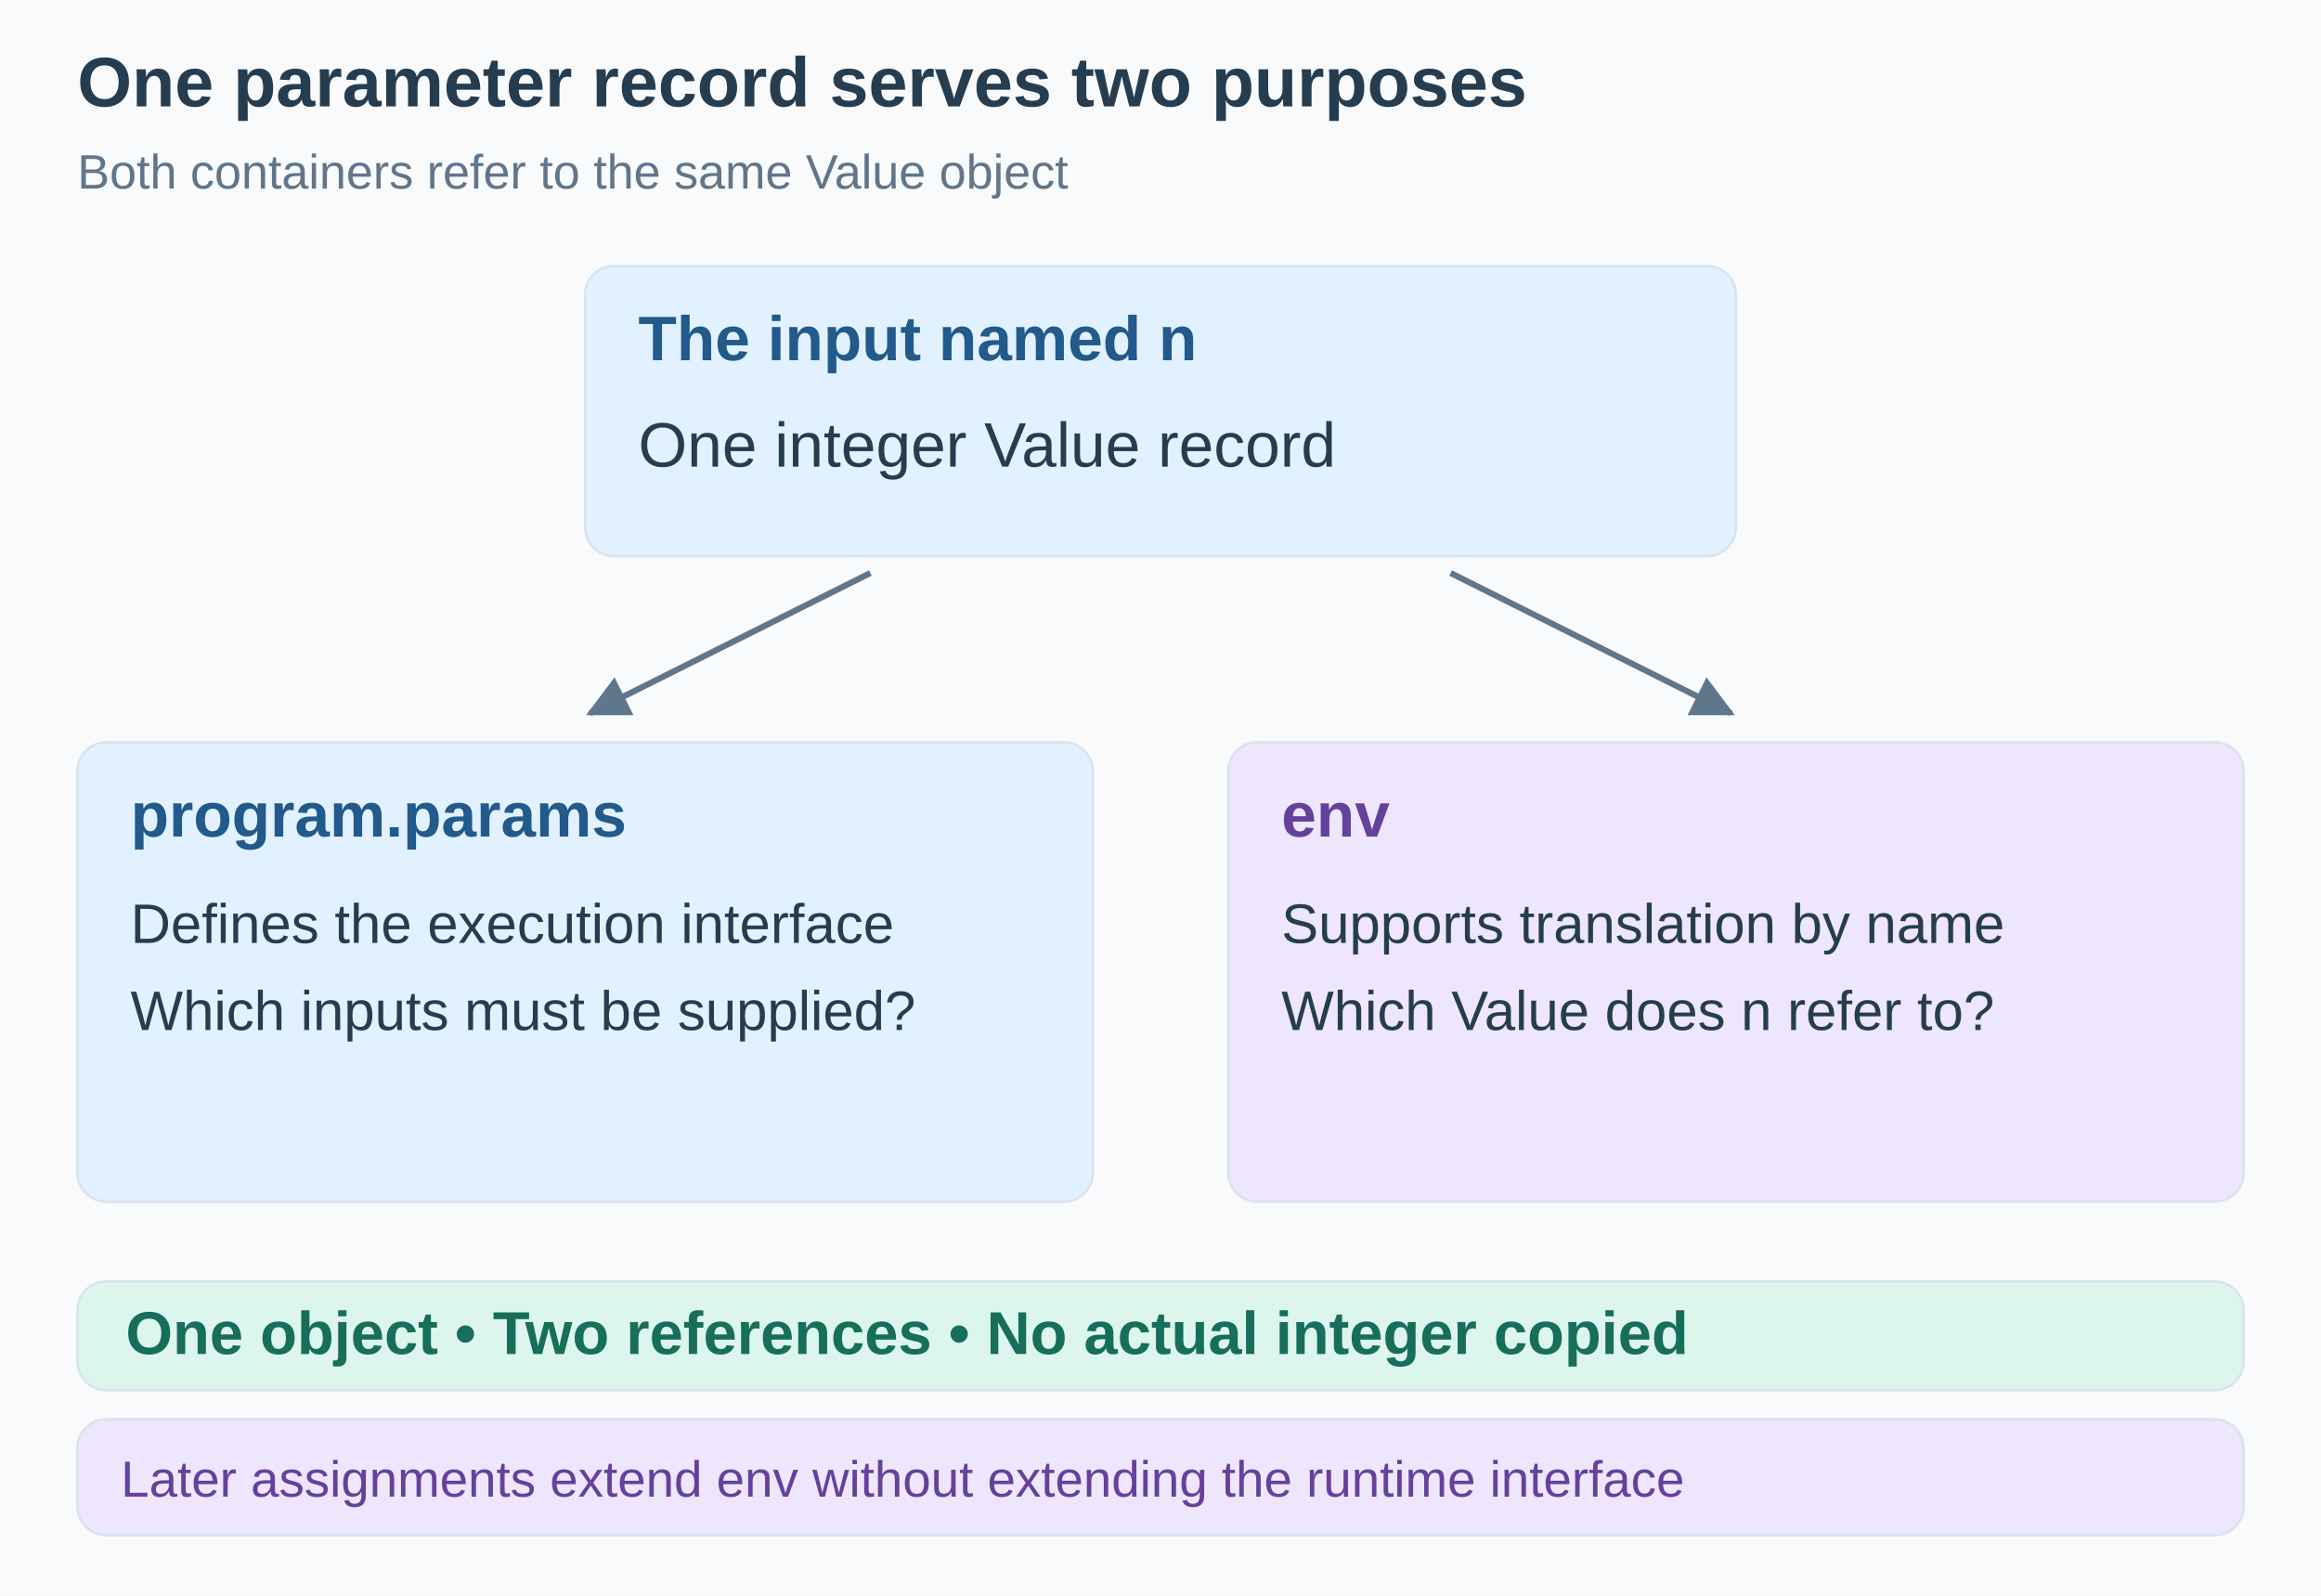
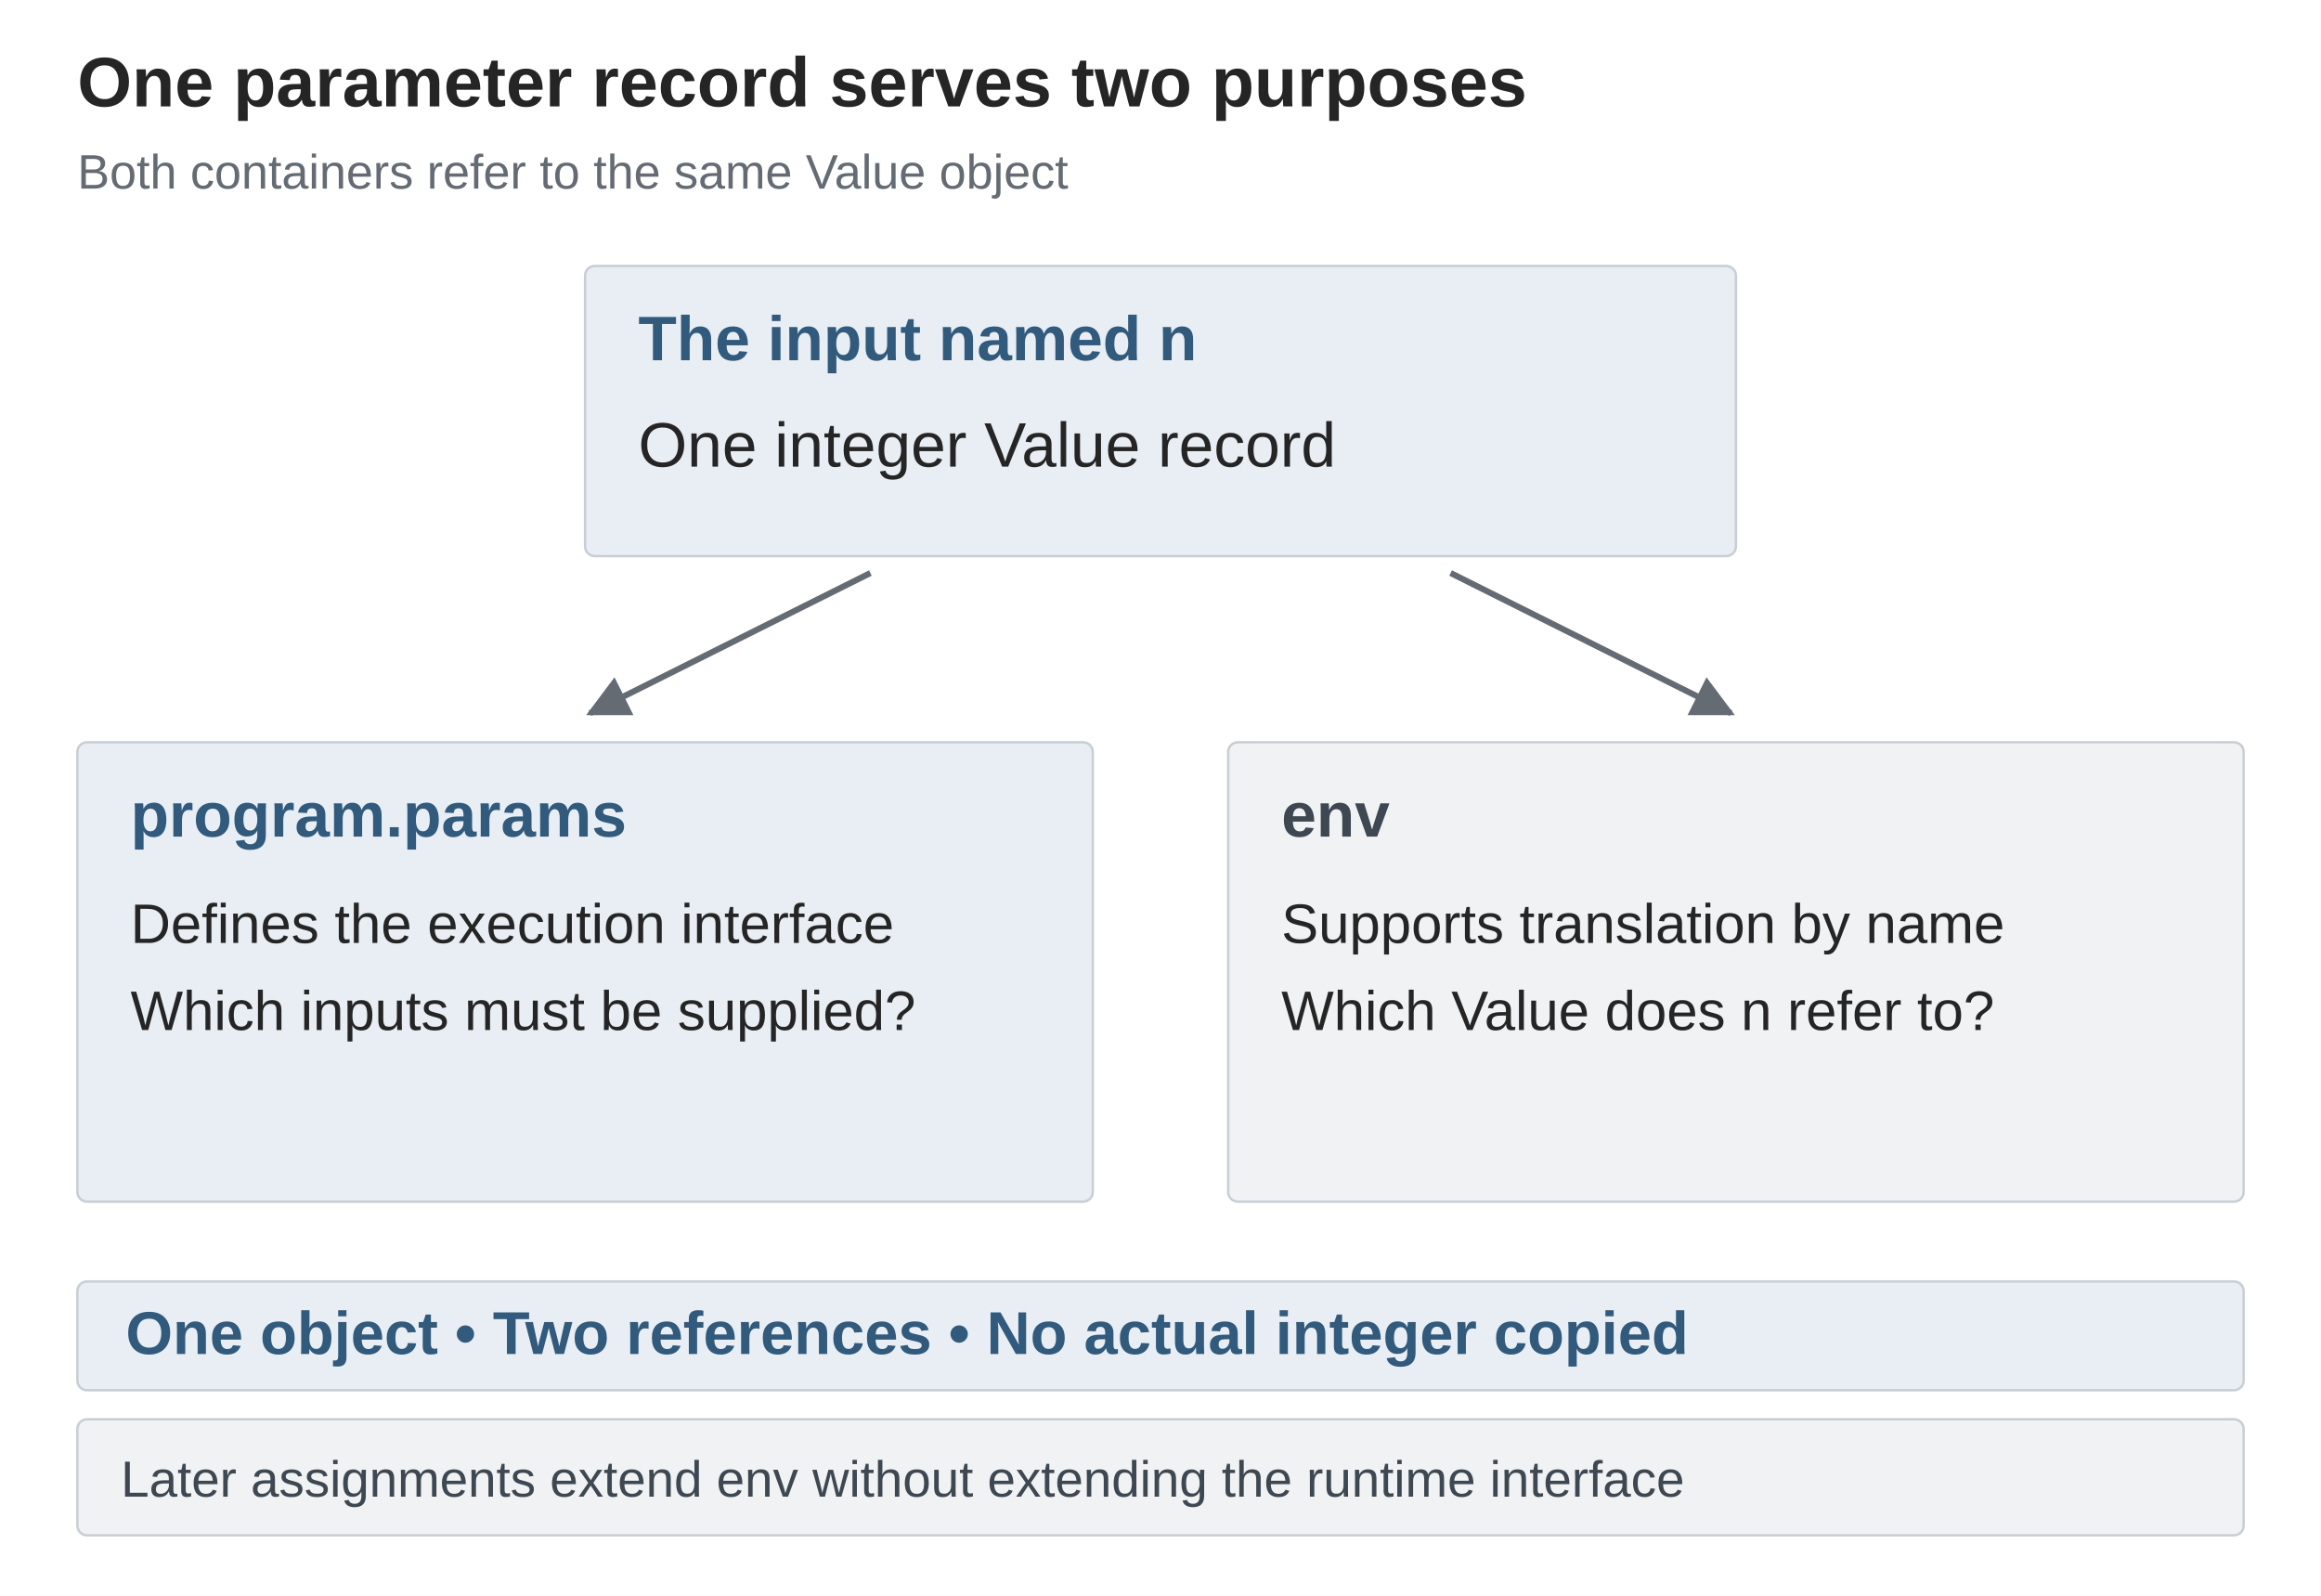
<svg xmlns="http://www.w3.org/2000/svg" width="960" height="660" viewBox="0 0 960 660" role="img" aria-labelledby="title desc">
  <defs>
    <marker id="arrow" viewBox="0 0 10 10" refX="9" refY="5" markerWidth="7" markerHeight="7" orient="auto-start-reverse">
-       <path d="M0 0L10 5L0 10Z" fill="#60768a" />
+       <path d="M0 0L10 5L0 10Z" fill="#646b73" />
    </marker>
  </defs>
  <style>text{font-family:Arial,Helvetica,sans-serif}.code{font-family:Consolas,"DejaVu Sans Mono",monospace}</style>
-   <rect width="960" height="660" fill="#f8fafc" />
-   <text x="32" y="44" font-size="29" fill="#263d50" font-weight="700">One parameter record serves two purposes</text>
-   <text x="32" y="78" font-size="20" fill="#60768a">Both containers refer to the same Value object</text>
-   <rect x="242" y="110" width="476" height="120" rx="12" fill="#e2f1ff" stroke="#d8e3ee" />
-   <text x="264" y="149" font-size="26" fill="#215a8b" font-weight="700">The input named n</text>
-   <text x="264" y="193" font-size="26" fill="#263d50">One integer Value record</text>
-   <path d="M360 237L244 295" stroke="#60768a" stroke-width="2.5" fill="none" marker-end="url(#arrow)" />
-   <path d="M600 237L716 295" stroke="#60768a" stroke-width="2.5" fill="none" marker-end="url(#arrow)" />
-   <rect x="32" y="307" width="420" height="190" rx="12" fill="#e2f1ff" stroke="#d8e3ee" />
-   <text x="54" y="346" font-size="26" fill="#215a8b" font-weight="700">program.params</text>
-   <text x="54" y="390" font-size="23" fill="#263d50">Defines the execution interface</text>
-   <text x="54" y="426" font-size="23" fill="#263d50">Which inputs must be supplied?</text>
-   <rect x="508" y="307" width="420" height="190" rx="12" fill="#eee6fc" stroke="#d8e3ee" />
-   <text x="530" y="346" font-size="26" fill="#65419c" font-weight="700">env</text>
-   <text x="530" y="390" font-size="23" fill="#263d50">Supports translation by name</text>
-   <text x="530" y="426" font-size="23" fill="#263d50">Which Value does n refer to?</text>
-   <rect x="32" y="530" width="896" height="45" rx="12" fill="#dcf5ed" stroke="#d8e3ee" />
-   <text x="52" y="560" font-size="25" fill="#166e5b" font-weight="700">One object   •   Two references   •   No actual integer copied</text>
-   <rect x="32" y="587" width="896" height="48" rx="12" fill="#eee6fc" stroke="#d8e3ee" />
-   <text x="50" y="619" font-size="21" fill="#65419c">Later assignments extend env without extending the runtime interface</text>
+   <rect width="960" height="660" fill="#ffffff" />
+   <text x="32" y="44" font-size="29" fill="#252525" font-weight="700">One parameter record serves two purposes</text>
+   <text x="32" y="78" font-size="20" fill="#646b73">Both containers refer to the same Value object</text>
+   <rect x="242" y="110" width="476" height="120" rx="4" fill="#e8eef4" stroke="#c9ced4" />
+   <text x="264" y="149" font-size="26" fill="#315a7d" font-weight="700">The input named n</text>
+   <text x="264" y="193" font-size="26" fill="#252525">One integer Value record</text>
+   <path d="M360 237L244 295" stroke="#646b73" stroke-width="2.5" fill="none" marker-end="url(#arrow)" />
+   <path d="M600 237L716 295" stroke="#646b73" stroke-width="2.5" fill="none" marker-end="url(#arrow)" />
+   <rect x="32" y="307" width="420" height="190" rx="4" fill="#e8eef4" stroke="#c9ced4" />
+   <text x="54" y="346" font-size="26" fill="#315a7d" font-weight="700">program.params</text>
+   <text x="54" y="390" font-size="23" fill="#252525">Defines the execution interface</text>
+   <text x="54" y="426" font-size="23" fill="#252525">Which inputs must be supplied?</text>
+   <rect x="508" y="307" width="420" height="190" rx="4" fill="#f1f2f3" stroke="#c9ced4" />
+   <text x="530" y="346" font-size="26" fill="#3e4852" font-weight="700">env</text>
+   <text x="530" y="390" font-size="23" fill="#252525">Supports translation by name</text>
+   <text x="530" y="426" font-size="23" fill="#252525">Which Value does n refer to?</text>
+   <rect x="32" y="530" width="896" height="45" rx="4" fill="#e8eef4" stroke="#c9ced4" />
+   <text x="52" y="560" font-size="25" fill="#315a7d" font-weight="700">One object   •   Two references   •   No actual integer copied</text>
+   <rect x="32" y="587" width="896" height="48" rx="4" fill="#f1f2f3" stroke="#c9ced4" />
+   <text x="50" y="619" font-size="21" fill="#3e4852">Later assignments extend env without extending the runtime interface</text>
</svg>
